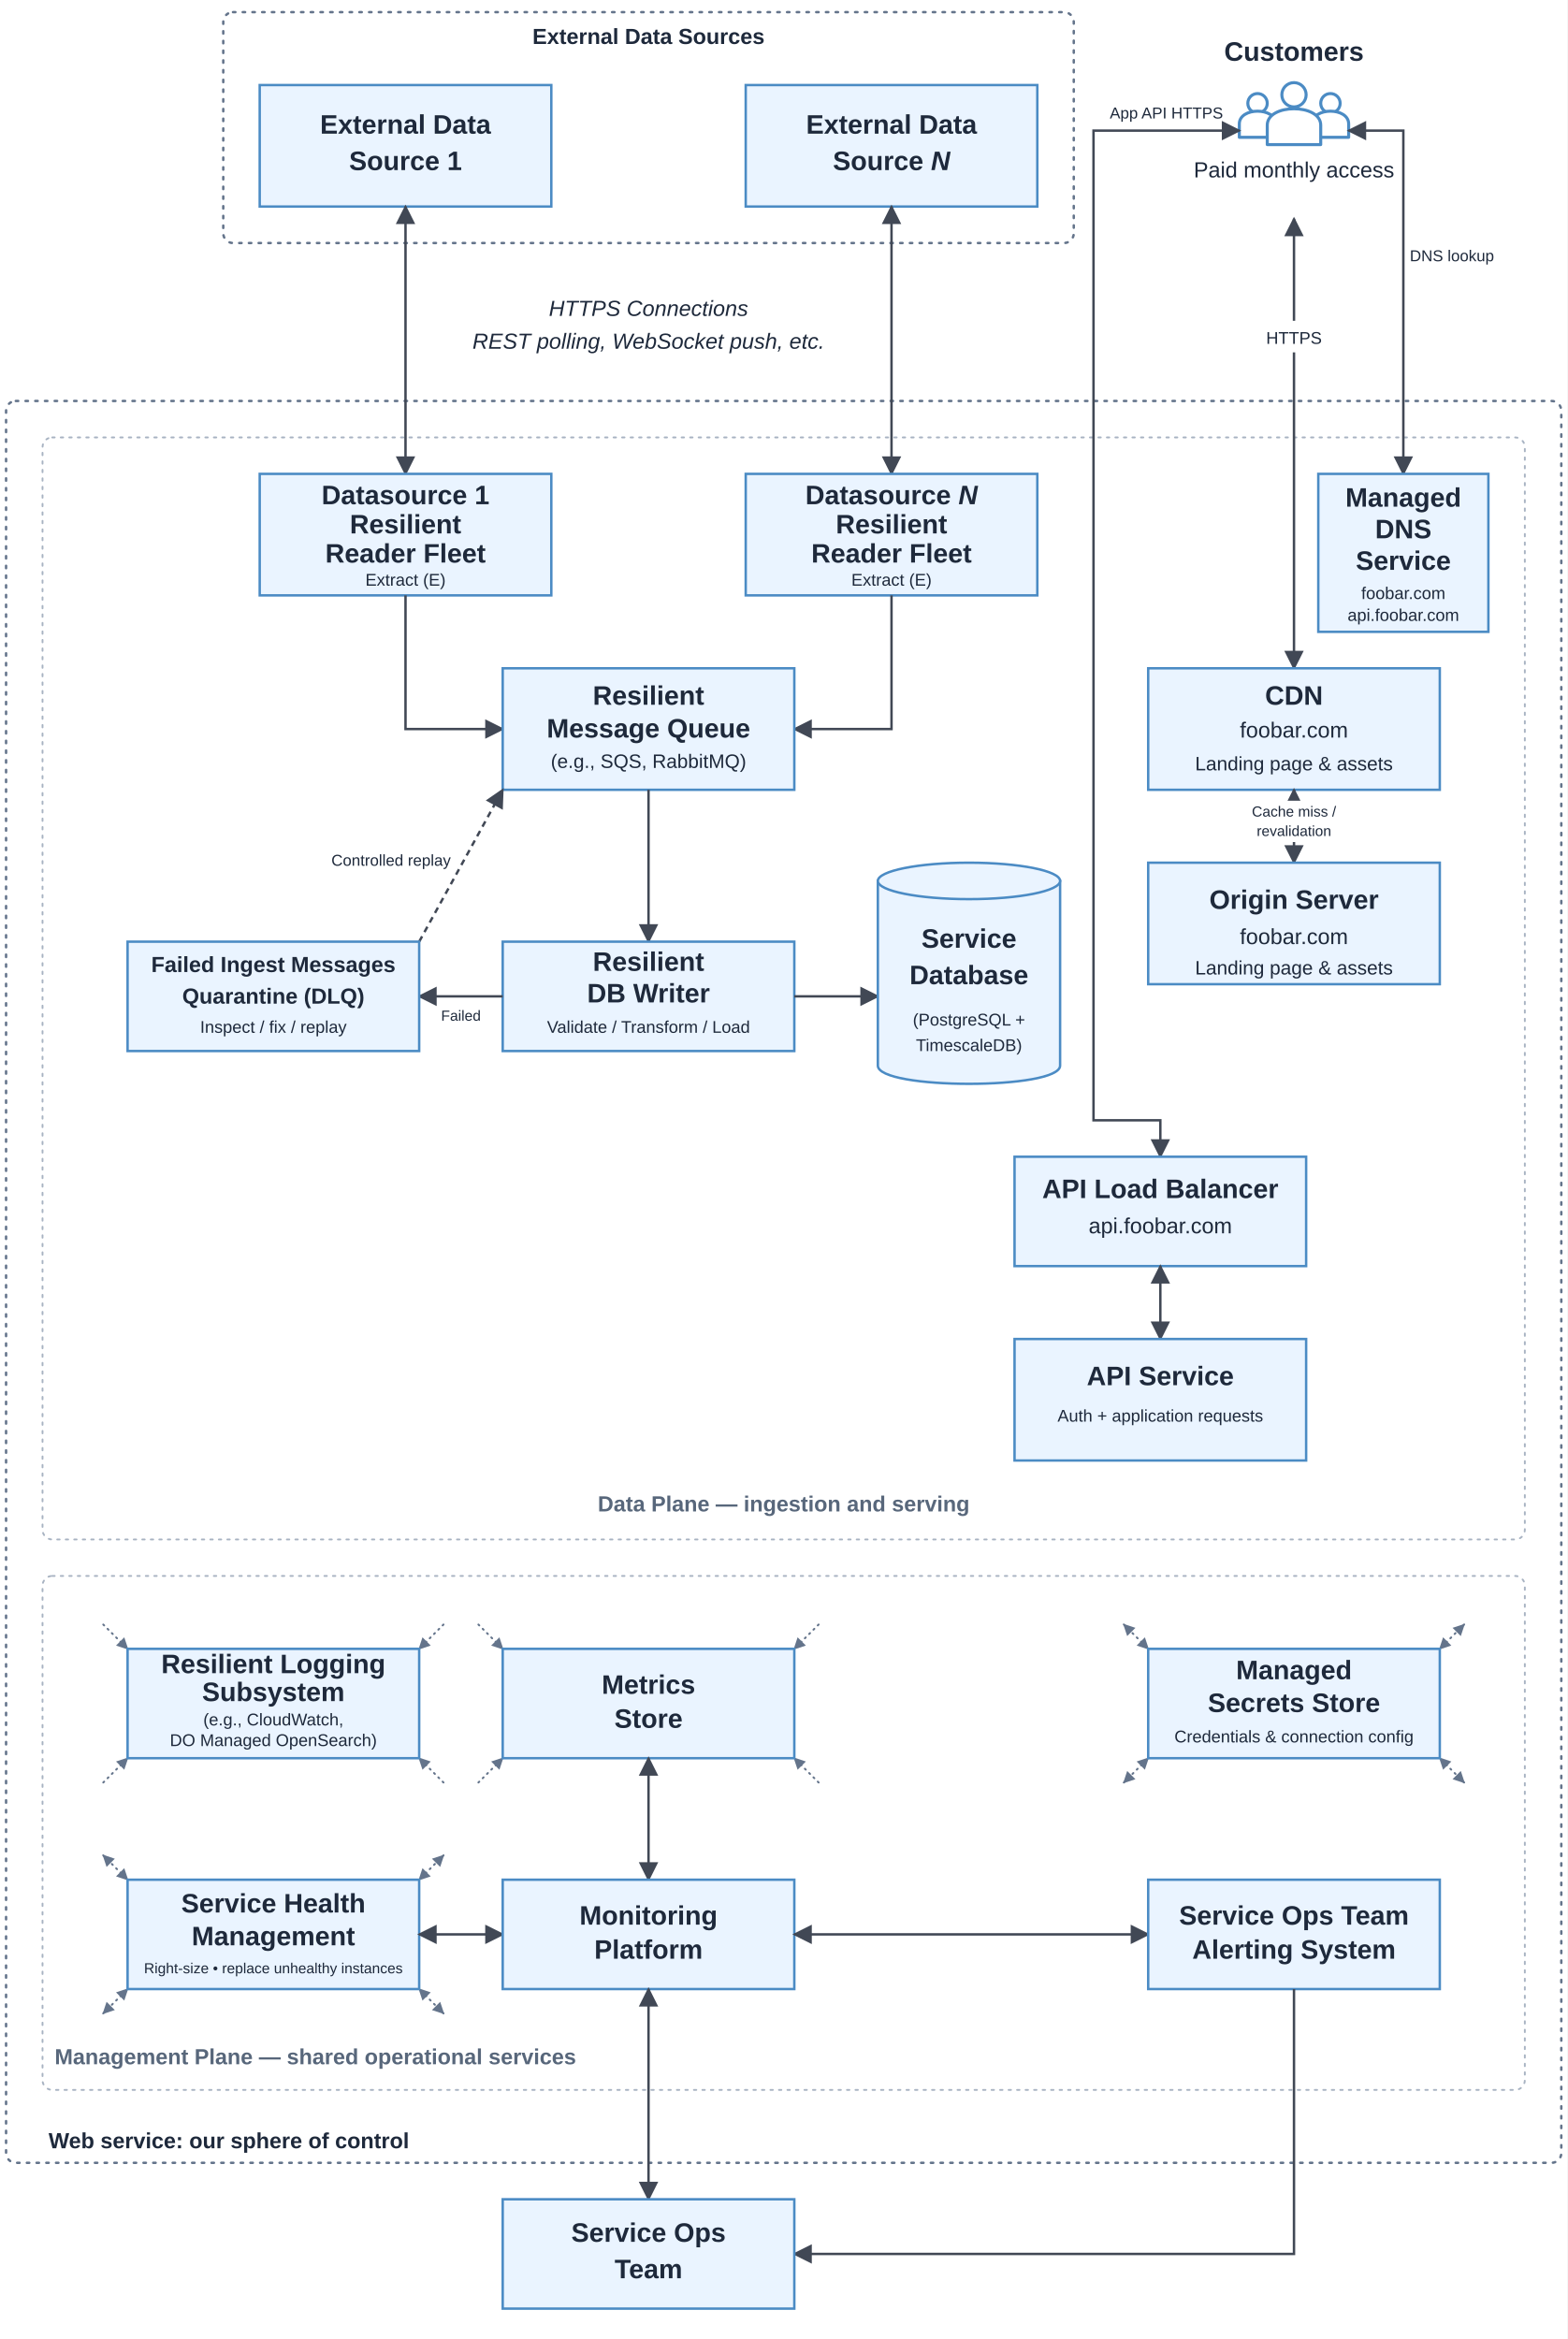
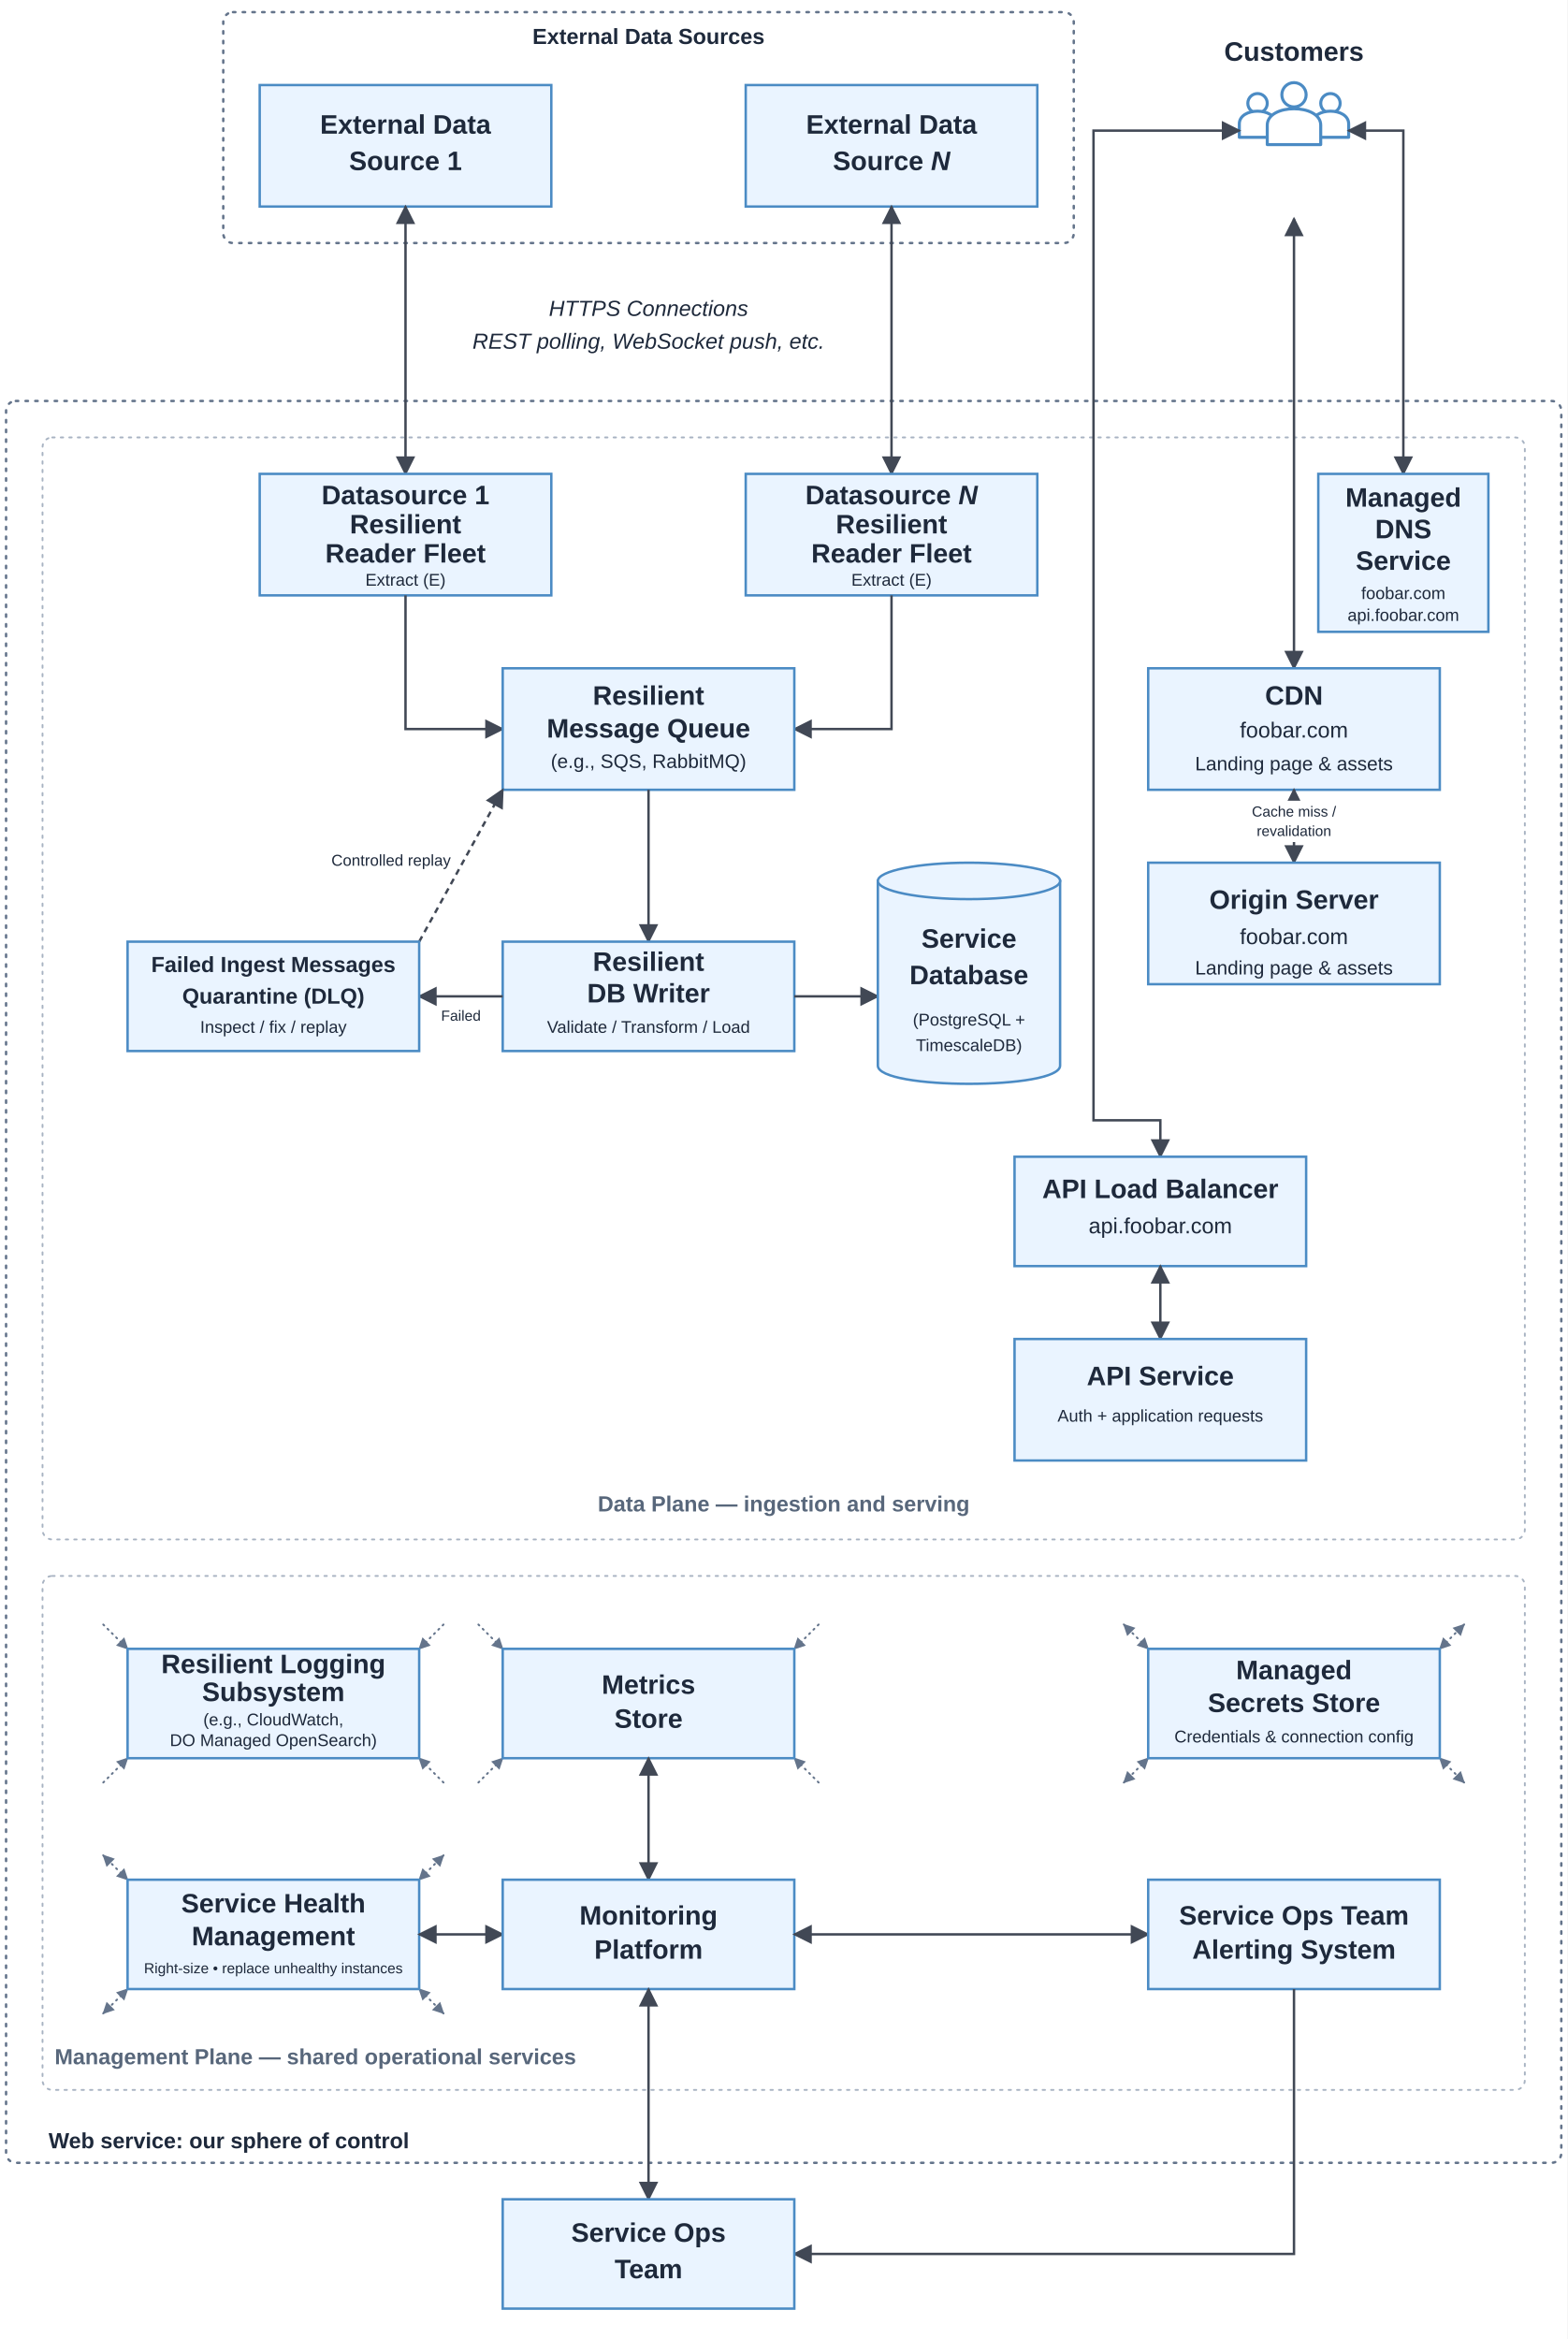
<svg xmlns="http://www.w3.org/2000/svg" width="1290" height="1925" viewBox="0 0 1290 1925" role="img" aria-labelledby="diagram-title diagram-description">
  <defs>
    <marker id="arrow" viewBox="0 0 10 10" refX="9" refY="5" markerWidth="8" markerHeight="8" orient="auto-start-reverse">
      <path d="M 0 0 L 10 5 L 0 10 Z" fill="#414855" />
    </marker>
    <marker id="log-arrow" viewBox="0 0 10 10" refX="9" refY="5" markerWidth="6" markerHeight="6" orient="auto-start-reverse">
      <path d="M 0 0 L 10 5 L 0 10 Z" fill="#64748b" />
    </marker>
  </defs>
  <style>
    text { font-family: Arial, Helvetica, sans-serif; fill: #1e293b; text-anchor: middle; }
    .plane { fill: none; stroke: #a8b3c2; stroke-width: 1.5; stroke-dasharray: 2 5; stroke-linecap: round; }
    .plane-label { font-size: 18px; font-weight: 600; fill: #58677b; }
    .node { fill: #eaf4ff; stroke: #4b8bc4; stroke-width: 2; }
    .title { font-size: 22px; font-weight: 600; }
    .detail { font-size: 18px; }
    .small { font-size: 16px; }
    .flow { fill: none; stroke: #414855; stroke-width: 2; marker-end: url(#arrow); }
    .both { marker-start: url(#arrow); }
    .replay { stroke-dasharray: 5 4; }
    .secrets-flow, .control-flow { fill: none; stroke: #64748b; stroke-width: 1.6; stroke-dasharray: 1 4; stroke-linecap: round; marker-start: url(#log-arrow); marker-end: url(#log-arrow); }
    .log-flow, .metric-flow { fill: none; stroke: #64748b; stroke-width: 1.6; stroke-dasharray: 1 4; stroke-linecap: round; marker-end: url(#log-arrow); }
  </style>
  <rect width="1290" height="1925" fill="#ffffff" />
  <g aria-label="External Data Sources">
    <rect x="183.75" y="10" width="700" height="190" rx="8" fill="none" stroke="#64748b" stroke-width="2" stroke-dasharray="2 6" stroke-linecap="round" />
    <text x="533.75" y="40" dominant-baseline="text-after-edge" style="font-size: 18px; font-weight: 600;">External Data Sources</text>
  </g>
  <g transform="translate(0, 30)">
    <g aria-label="External Data Source 1">
      <rect class="node" x="213.75" y="40" width="240" height="100" />
      <text class="title" x="333.75" y="80">External Data</text>
      <text class="title" x="333.75" y="110">Source 1</text>
    </g>
    <g aria-label="External Data Source N">
      <rect class="node" x="613.75" y="40" width="240" height="100" />
      <text class="title" x="733.75" y="80">External Data</text>
      <text class="title" x="733.75" y="110">Source <tspan font-style="italic">N</tspan>
      </text>
    </g>
-     <g aria-label="Customers: multiple people with paid monthly access">
+     <g aria-label="Customers: multiple people">
      <g transform="translate(1065, 55)" fill="#ffffff" stroke="#4b8bc4" stroke-width="2.5" stroke-linecap="round" stroke-linejoin="round" aria-hidden="true">
        <circle cx="-30" cy="0" r="8" />
        <path d="M -45 28 V 17 C -45 3 -15 3 -15 17 V 28 Z" />
        <circle cx="30" cy="0" r="8" />
        <path d="M 15 28 V 17 C 15 3 45 3 45 17 V 28 Z" />
        <circle cx="0" cy="-7" r="10" />
        <path d="M -22 34 V 18 C -22 0 22 0 22 18 V 34 Z" />
      </g>
      <text class="title" x="1065" y="20">Customers</text>
-       <text class="detail" x="1065" y="116">Paid monthly access</text>
    </g>
    <g transform="translate(0, 50)">
      <rect x="5" y="250" width="1280" height="1450" rx="8" fill="none" stroke="#64748b" stroke-width="2" stroke-dasharray="2 6" stroke-linecap="round" />
      <text x="40" y="1688" style="text-anchor: start; font-size: 18px; font-weight: 600;">Web service: our sphere of control</text>
      <g aria-label="Data Plane: ingestion and serving">
        <rect class="plane" x="35" y="280" width="1220" height="907" rx="8" />
        <text class="plane-label" x="645" y="1152" dominant-baseline="text-before-edge">Data Plane — ingestion and serving</text>
      </g>
      <g aria-label="Management Plane: shared operational services">
        <rect class="plane" x="35" y="1217" width="1220" height="423" rx="8" />
        <text class="plane-label" x="45" y="1607" dominant-baseline="text-before-edge" style="text-anchor: start;">Management Plane — shared operational services</text>
      </g>
      <path class="flow both" d="M 333.75 90 V 310" />
      <path class="flow both" d="M 733.75 90 V 310" />
      <g aria-label="HTTPS Connections: REST polling, WebSocket push, etc." font-style="italic">
        <text class="detail" x="533.75" y="180">HTTPS Connections</text>
        <text class="detail" x="533.75" y="207">REST polling, WebSocket push, etc.</text>
      </g>
      <path class="flow both" d="M 1065 100 V 470" />
      <path class="flow both" d="M 1110 27.5 H 1155 V 310" />
-       <text x="1195" y="135" style="font-size: 13px;">DNS lookup</text>
-       <rect x="1027" y="184" width="76" height="26" fill="#ffffff" />
-       <text x="1065" y="203" style="font-size: 14px;">HTTPS</text>
      <path class="flow both" d="M 1020 27.5 H 900 V 842 H 955 V 872" />
-       <text x="960" y="17.5" style="font-size: 13px;">App API HTTPS</text>
      <g transform="translate(0, 30)">
        <g aria-label="Datasource 1 Resilient Reader Fleet">
          <rect class="node" x="213.75" y="280" width="240" height="100" />
          <text class="title" x="333.75" y="305">Datasource 1</text>
          <text class="title" x="333.75" y="329">Resilient</text>
          <text class="title" x="333.75" y="353">Reader Fleet</text>
          <text x="333.75" y="372" style="font-size: 14px;">Extract (E)</text>
        </g>
        <g aria-label="Datasource N Resilient Reader Fleet">
          <rect class="node" x="613.75" y="280" width="240" height="100" />
          <text class="title" x="733.75" y="305">Datasource <tspan font-style="italic">N</tspan>
          </text>
          <text class="title" x="733.75" y="329">Resilient</text>
          <text class="title" x="733.75" y="353">Reader Fleet</text>
          <text x="733.75" y="372" style="font-size: 14px;">Extract (E)</text>
        </g>
        <g aria-label="CDN for the foobar.com landing page">
          <rect class="node" x="945" y="440" width="240" height="100" />
          <text class="title" x="1065" y="470">CDN</text>
          <text class="detail" x="1065" y="497">foobar.com</text>
          <text class="small" x="1065" y="524">Landing page &amp; assets</text>
        </g>
        <path class="flow" d="M 333.75 380 V 490 H 413.75" />
        <path class="flow" d="M 733.75 380 V 490 H 653.75" />
        <path class="flow both" d="M 1065 540 V 600" />
        <rect x="1010" y="549" width="110" height="34" fill="#ffffff" />
        <text x="1065" y="562" style="font-size: 12px;">Cache miss /</text>
        <text x="1065" y="578" style="font-size: 12px;">revalidation</text>
        <g aria-label="Resilient message queue">
          <rect class="node" x="413.75" y="440" width="240" height="100" />
          <text class="title" x="533.75" y="470">Resilient</text>
          <text class="title" x="533.75" y="497">Message Queue</text>
          <text class="small" x="533.75" y="522">(e.g., SQS, RabbitMQ)</text>
        </g>
        <g aria-label="Managed DNS Service for foobar.com and api.foobar.com, lookaside lookup">
          <rect class="node" x="1085" y="280" width="140" height="130" />
          <text class="title" x="1155" y="307">Managed</text>
          <text class="title" x="1155" y="333">DNS</text>
          <text class="title" x="1155" y="359">Service</text>
          <text x="1155" y="383" style="font-size: 14px;">foobar.com</text>
          <text x="1155" y="401" style="font-size: 14px;">api.foobar.com</text>
        </g>
        <g aria-label="Origin Server for foobar.com">
          <rect class="node" x="945" y="600" width="240" height="100" />
          <text class="title" x="1065" y="638">Origin Server</text>
          <text class="detail" x="1065" y="667">foobar.com</text>
          <text class="small" x="1065" y="692">Landing page &amp; assets</text>
        </g>
        <path class="flow" d="M 533.75 540 V 665" />
        <g aria-label="Resilient database writer">
          <rect class="node" x="413.75" y="665" width="240" height="90" />
          <text class="title" x="533.75" y="689">Resilient</text>
          <text class="title" x="533.75" y="715">DB Writer</text>
          <text x="533.75" y="740" style="font-size: 14px;">Validate / Transform / Load</text>
        </g>
        <path class="flow" d="M 413.75 710 H 345" />
        <text x="379.375" y="730" style="font-size: 12px;">Failed</text>
        <path class="flow replay" d="M 345 665 L 413.75 540" />
        <text x="321.875" y="602.5" style="font-size: 13px;">Controlled replay</text>
        <g aria-label="Failed Ingest Messages / Quarantine, dead-letter queue">
          <rect class="node" x="105" y="665" width="240" height="90" />
          <text x="225" y="690" style="font-size: 18px; font-weight: 600;">Failed Ingest Messages</text>
          <text x="225" y="716" style="font-size: 18px; font-weight: 600;">Quarantine (DLQ)</text>
          <text x="225" y="740" style="font-size: 14px;">Inspect / fix / replay</text>
        </g>
        <path class="flow" d="M 653.75 710 H 722.5" />
        <g aria-label="Service database, PostgreSQL and TimescaleDB">
          <path class="node" d="M 722.5 615 V 767 C 722.5 787 872.5 787 872.5 767 V 615 Z" />
          <ellipse class="node" cx="797.5" cy="615" rx="75" ry="15" />
          <text class="title" x="797.5" y="670">Service</text>
          <text class="title" x="797.5" y="700">Database</text>
          <text x="797.5" y="734" style="font-size: 14px;">(PostgreSQL +</text>
          <text x="797.5" y="755" style="font-size: 14px;">TimescaleDB)</text>
        </g>
        <g aria-label="API Load Balancer for api.foobar.com">
          <rect class="node" x="835" y="842" width="240" height="90" />
          <text class="title" x="955" y="876">API Load Balancer</text>
          <text class="detail" x="955" y="905">api.foobar.com</text>
        </g>
        <path class="flow both" d="M 955 932 V 992" />
        <g aria-label="API Service: multiple server instances">
          <rect class="node" x="835" y="992" width="240" height="100" />
          <text class="title" x="955" y="1030">API Service</text>
          <text x="955" y="1060" style="font-size: 14px;">Auth + application requests</text>
        </g>
        <g transform="translate(255, 617)">
          <g aria-label="Components request and receive credentials from the Managed Secrets Store">
            <path class="secrets-flow" d="M 670 610 L 690 630" />
            <path class="secrets-flow" d="M 950 610 L 930 630" />
            <path class="secrets-flow" d="M 670 740 L 690 720" />
            <path class="secrets-flow" d="M 950 740 L 930 720" />
          </g>
          <g aria-label="Managed Secrets Store: credentials and connection configuration">
            <rect class="node" x="690" y="630" width="240" height="90" />
            <text class="title" x="810" y="655">Managed</text>
            <text class="title" x="810" y="682">Secrets Store</text>
            <text x="810" y="707" style="font-size: 14px;">Credentials &amp; connection config</text>
          </g>
        </g>
        <g transform="translate(-552.5, 617)">
          <g aria-label="Every component sends logs to the Resilient Logging Subsystem">
            <path class="log-flow" d="M 637.5 610 L 657.5 630" />
            <path class="log-flow" d="M 917.5 610 L 897.5 630" />
            <path class="log-flow" d="M 637.5 740 L 657.5 720" />
            <path class="log-flow" d="M 917.5 740 L 897.5 720" />
          </g>
          <g aria-label="Resilient Logging Subsystem">
            <rect class="node" x="657.5" y="630" width="240" height="90" />
            <text class="title" x="777.5" y="650">Resilient Logging</text>
            <text class="title" x="777.5" y="673">Subsystem</text>
            <text x="777.5" y="693" style="font-size: 14px;">(e.g., CloudWatch,</text>
            <text x="777.5" y="710" style="font-size: 14px;">DO Managed OpenSearch)</text>
          </g>
        </g>
        <g transform="translate(348.75, 107)">
          <g aria-label="Metrics from every component reach the shared Metrics Store">
            <path class="metric-flow" d="M 45 1120 L 65 1140" />
            <path class="metric-flow" d="M 325 1120 L 305 1140" />
            <path class="metric-flow" d="M 45 1250 L 65 1230" />
            <path class="metric-flow" d="M 325 1250 L 305 1230" />
          </g>
          <g aria-label="Metrics Store">
            <rect class="node" x="65" y="1140" width="240" height="90" />
            <text class="title" x="185" y="1177">Metrics</text>
            <text class="title" x="185" y="1205">Store</text>
          </g>
        </g>
        <path class="flow both" d="M 533.75 1337 V 1437" />
        <g transform="translate(0, 297)">
          <g aria-label="Service Health Management: workload control and status">
            <path class="control-flow" d="M 85 1120 L 105 1140" />
            <path class="control-flow" d="M 365 1120 L 345 1140" />
            <path class="control-flow" d="M 85 1250 L 105 1230" />
            <path class="control-flow" d="M 365 1250 L 345 1230" />
          </g>
          <g aria-label="Service Health Management: right-size and replace unhealthy instances">
            <rect class="node" x="105" y="1140" width="240" height="90" />
            <text class="title" x="225" y="1167">Service Health</text>
            <text class="title" x="225" y="1194">Management</text>
            <text x="225" y="1217" style="font-size: 12px;">Right-size • replace unhealthy instances</text>
          </g>
          <path class="flow both" d="M 345 1185 H 413.75" />
          <g aria-label="Monitoring Platform">
            <rect class="node" x="413.75" y="1140" width="240" height="90" />
            <text class="title" x="533.75" y="1177">Monitoring</text>
            <text class="title" x="533.75" y="1205">Platform</text>
          </g>
          <path class="flow both" d="M 653.75 1185 H 945" />
          <g aria-label="Service Ops Team Alerting System">
            <rect class="node" x="945" y="1140" width="240" height="90" />
            <text class="title" x="1065" y="1177">Service Ops Team</text>
            <text class="title" x="1065" y="1205">Alerting System</text>
          </g>
        </g>
        <path class="flow both" d="M 533.75 1527 V 1700" />
        <path class="flow" d="M 1065 1527 V 1745 H 653.75" />
        <g aria-label="Service Ops Team">
          <rect class="node" x="413.75" y="1700" width="240" height="90" />
          <text class="title" x="533.75" y="1735">Service Ops</text>
          <text class="title" x="533.75" y="1765">Team</text>
        </g>
      </g>
    </g>
  </g>
</svg>
